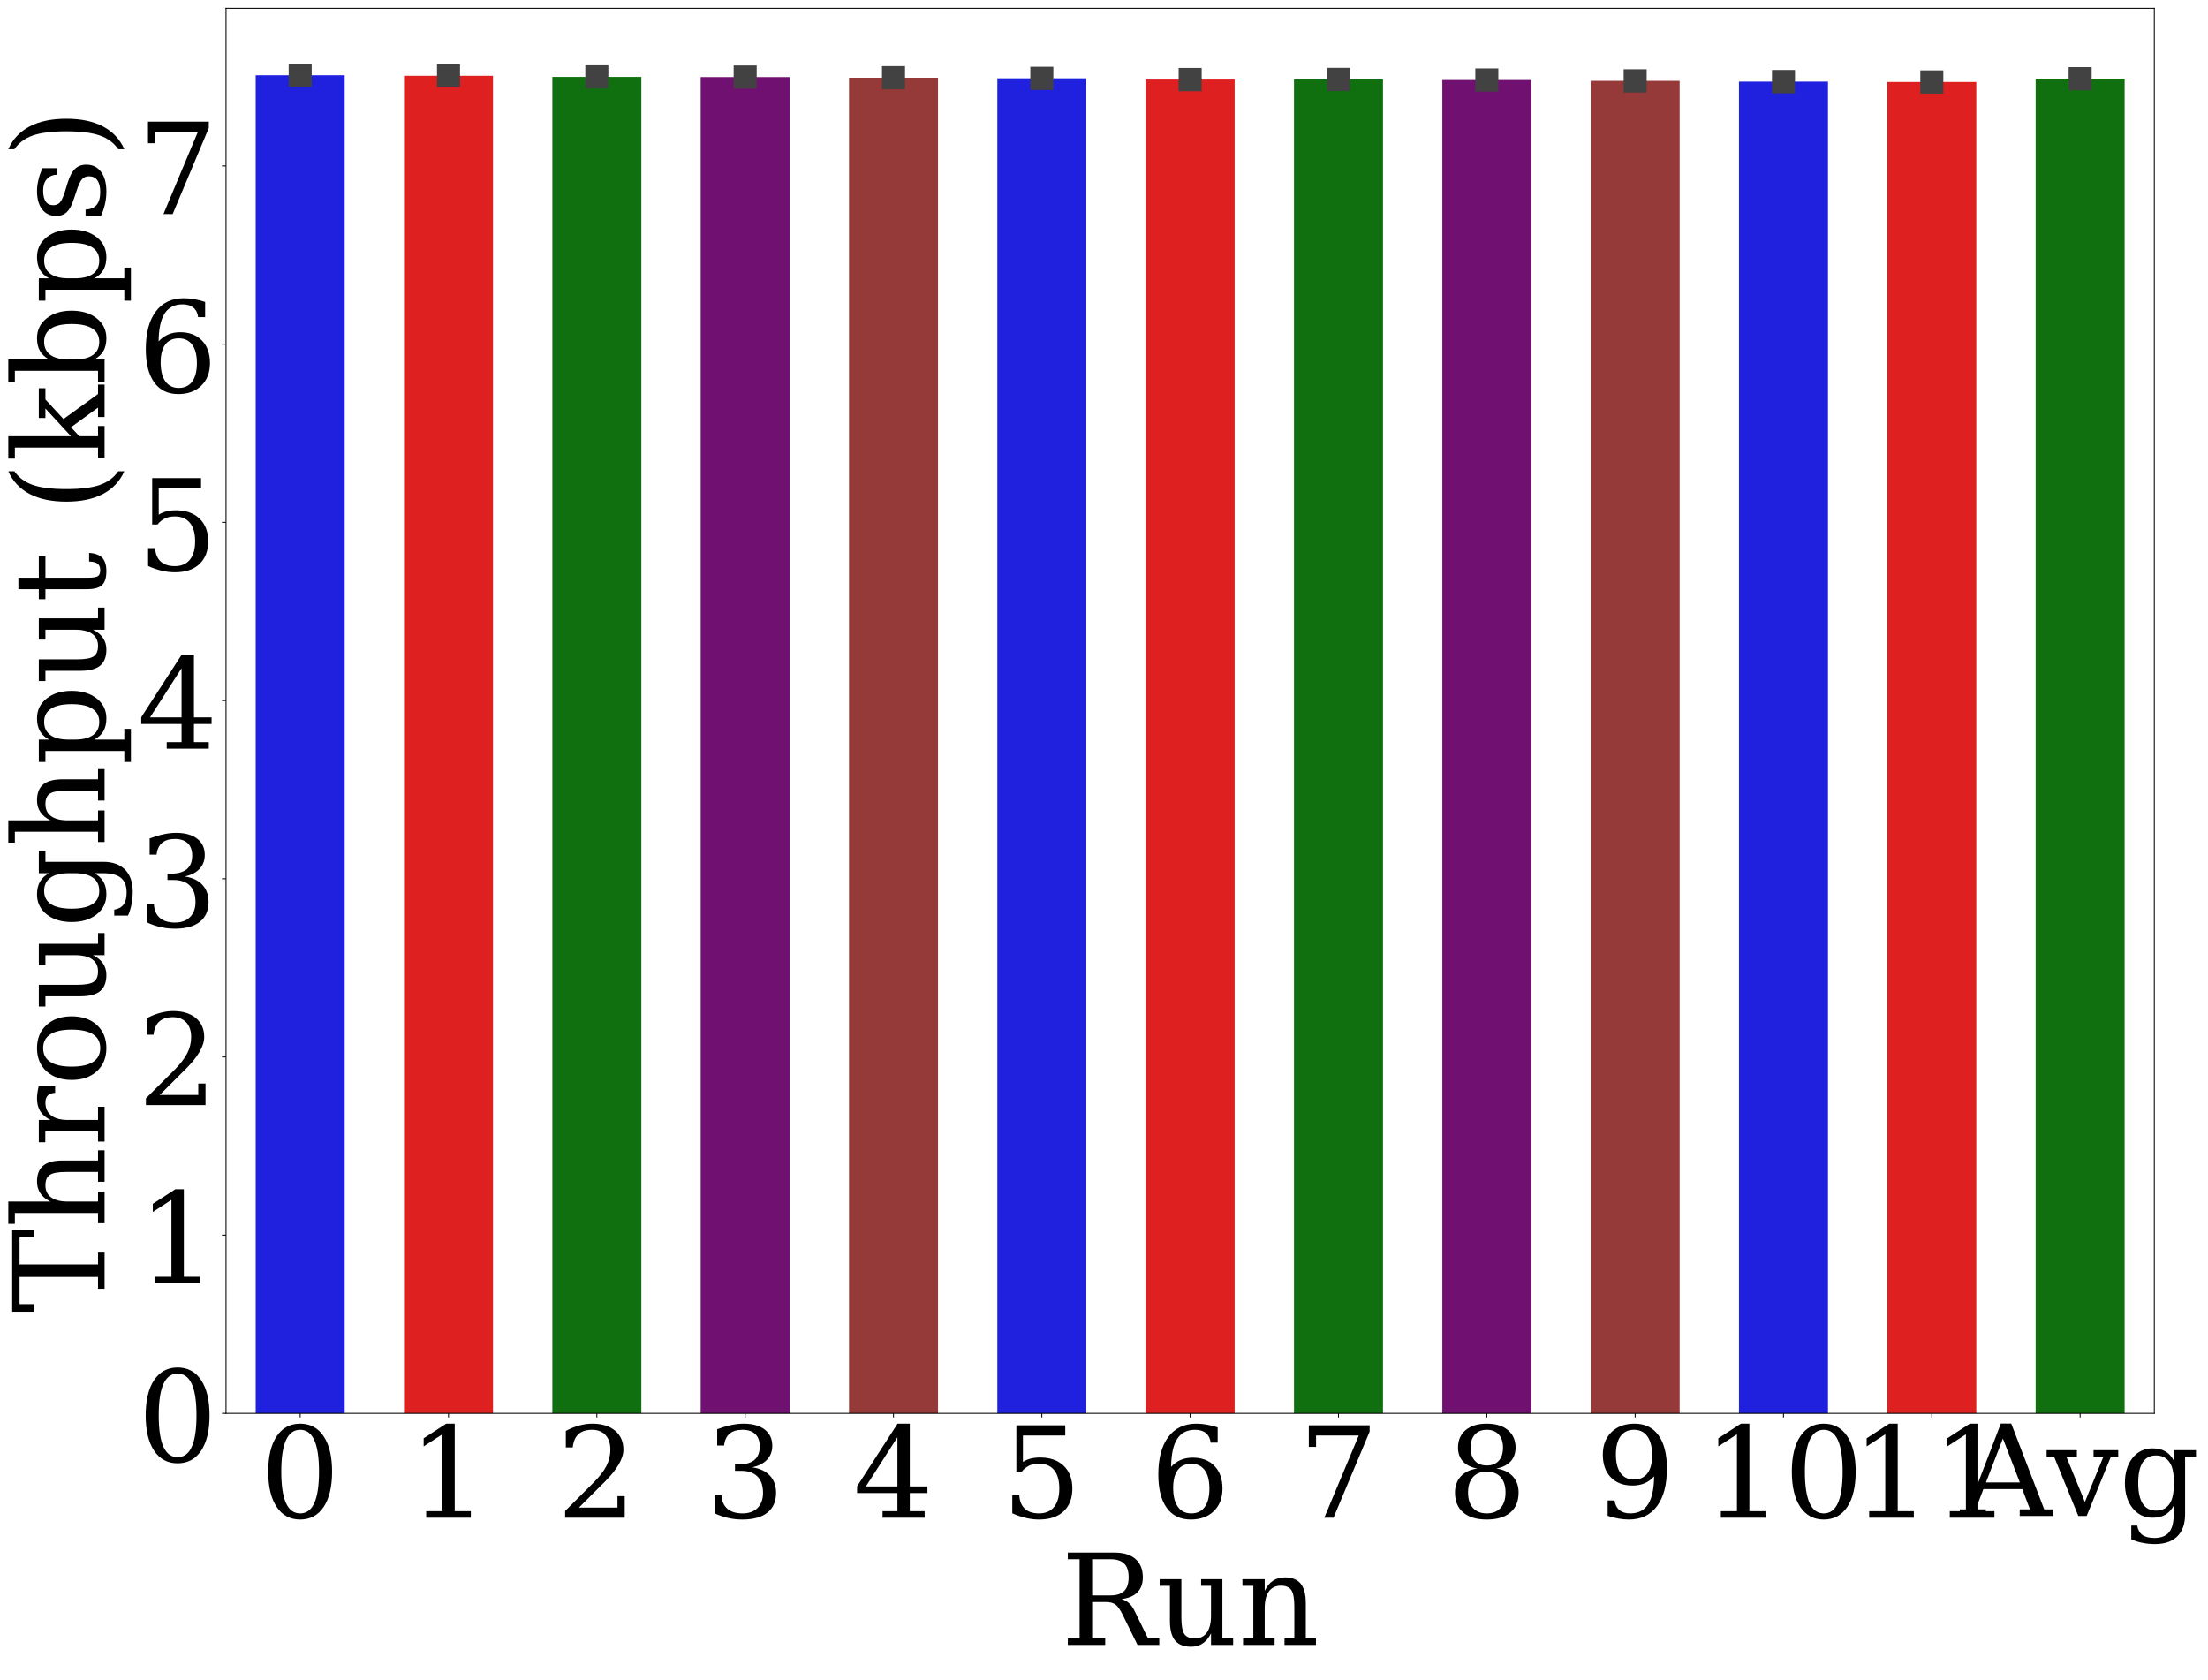
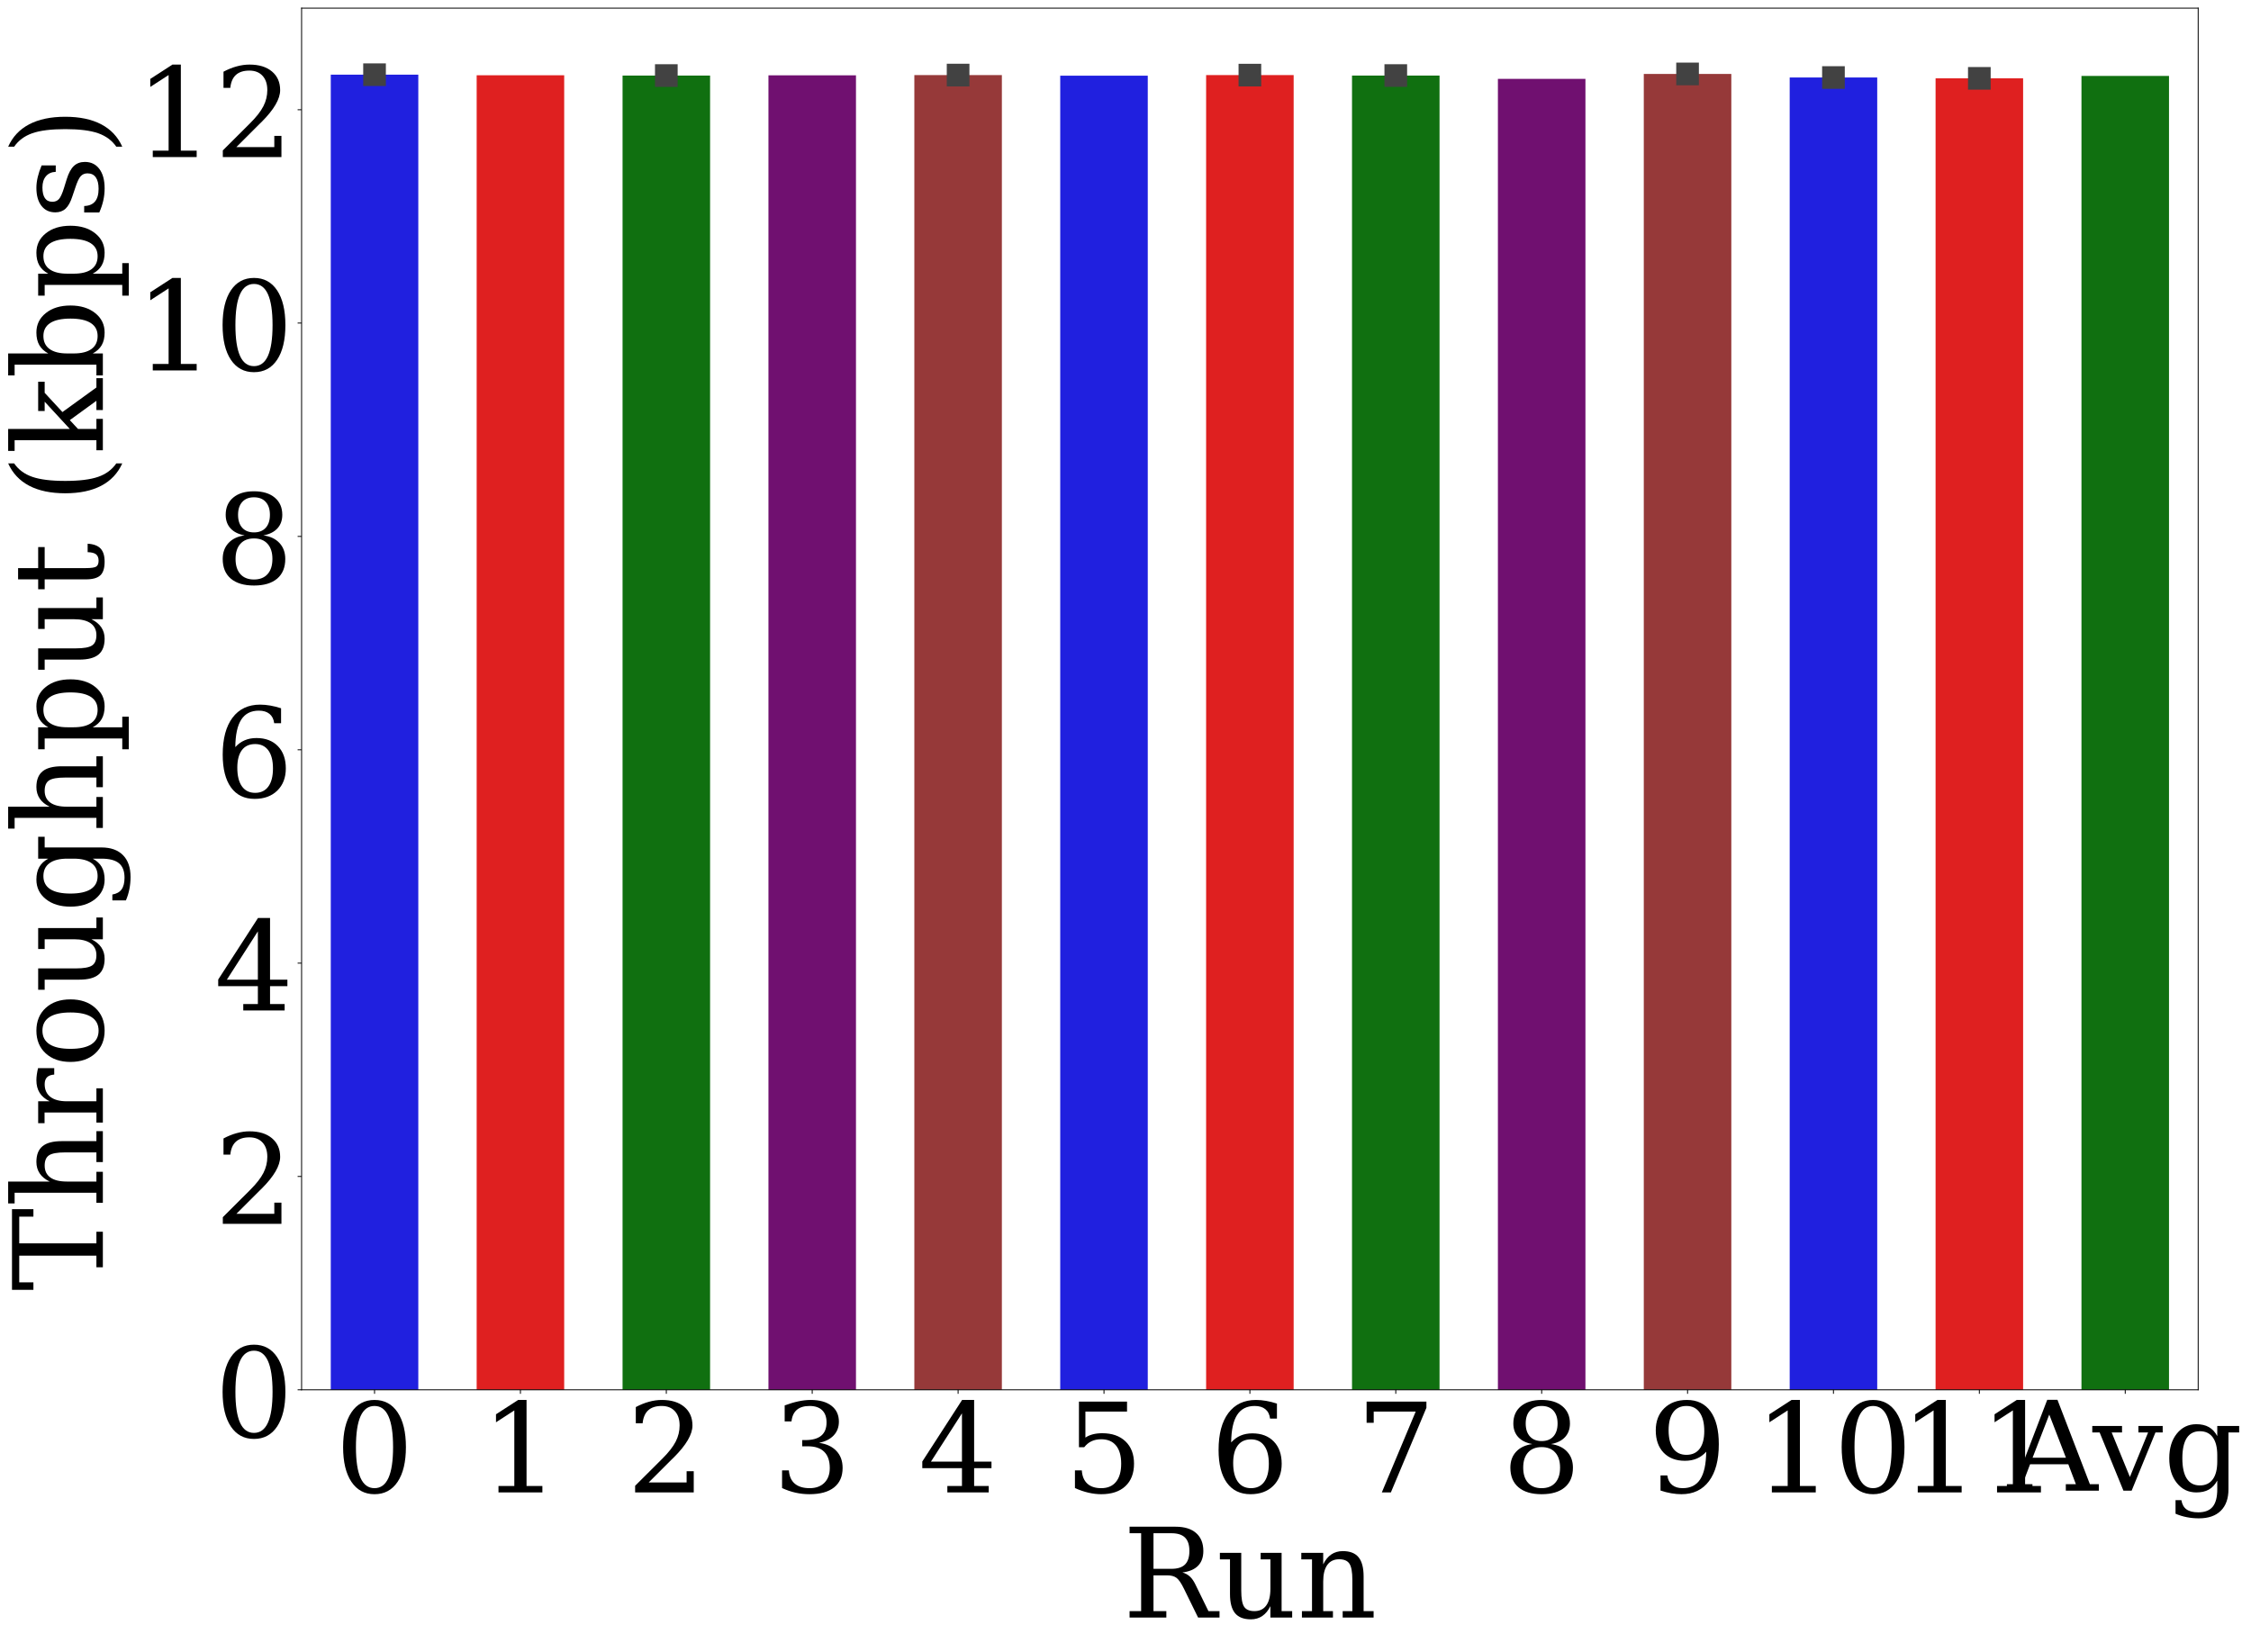
- <svg xmlns="http://www.w3.org/2000/svg" xmlns:xlink="http://www.w3.org/1999/xlink" width="1916.83pt" height="1457.999pt" viewBox="0 0 1916.83 1457.999" version="1.1">
+ <svg xmlns="http://www.w3.org/2000/svg" xmlns:xlink="http://www.w3.org/1999/xlink" width="1986.818pt" height="1457.999pt" viewBox="0 0 1986.818 1457.999" version="1.1">
  <defs>
    <style type="text/css">*{stroke-linejoin: round; stroke-linecap: butt}</style>
  </defs>
  <g id="figure_1">
    <g id="patch_1">
-       <path d="M 0 1457.999  L 1916.83 1457.999  L 1916.83 0  L 0 0  z " style="fill: #ffffff; stroke: #ffffff; stroke-linejoin: miter" />
+       <path d="M 0 1457.999  L 1986.818 1457.999  L 1986.818 0  L 0 0  z " style="fill: #ffffff; stroke: #ffffff; stroke-linejoin: miter" />
    </g>
    <g id="axes_1">
      <g id="patch_2">
-         <path d="M 196.211 1226.88  L 1870.211 1226.88  L 1870.211 7.2  L 196.211 7.2  z " style="fill: #ffffff" />
+         <path d="M 266.198 1226.88  L 1940.198 1226.88  L 1940.198 7.2  L 266.198 7.2  z " style="fill: #ffffff" />
      </g>
      <g id="patch_3">
-         <path d="M 221.965 1226.88  L 299.226 1226.88  L 299.226 65.343  L 221.965 65.343  z " clip-path="url(#pec16754d59)" style="fill: #2020df" />
+         <path d="M 291.952 1226.88  L 369.214 1226.88  L 369.214 65.93  L 291.952 65.93  z " clip-path="url(#pf3585aefef)" style="fill: #2020df" />
      </g>
      <g id="patch_4">
-         <path d="M 350.734 1226.88  L 427.996 1226.88  L 427.996 65.771  L 350.734 65.771  z " clip-path="url(#pec16754d59)" style="fill: #df2020" />
+         <path d="M 420.722 1226.88  L 497.983 1226.88  L 497.983 66.436  L 420.722 66.436  z " clip-path="url(#pf3585aefef)" style="fill: #df2020" />
      </g>
      <g id="patch_5">
-         <path d="M 479.503 1226.88  L 556.765 1226.88  L 556.765 66.749  L 479.503 66.749  z " clip-path="url(#pec16754d59)" style="fill: #107010" />
+         <path d="M 549.491 1226.88  L 626.752 1226.88  L 626.752 66.706  L 549.491 66.706  z " clip-path="url(#pf3585aefef)" style="fill: #107010" />
      </g>
      <g id="patch_6">
-         <path d="M 608.272 1226.88  L 685.534 1226.88  L 685.534 66.9  L 608.272 66.9  z " clip-path="url(#pec16754d59)" style="fill: #701070" />
+         <path d="M 678.26 1226.88  L 755.522 1226.88  L 755.522 66.486  L 678.26 66.486  z " clip-path="url(#pf3585aefef)" style="fill: #701070" />
      </g>
      <g id="patch_7">
-         <path d="M 737.042 1226.88  L 814.303 1226.88  L 814.303 67.456  L 737.042 67.456  z " clip-path="url(#pec16754d59)" style="fill: #963939" />
+         <path d="M 807.029 1226.88  L 884.291 1226.88  L 884.291 66.276  L 807.029 66.276  z " clip-path="url(#pf3585aefef)" style="fill: #963939" />
      </g>
      <g id="patch_8">
-         <path d="M 865.811 1226.88  L 943.072 1226.88  L 943.072 68.002  L 865.811 68.002  z " clip-path="url(#pec16754d59)" style="fill: #2020df" />
+         <path d="M 935.798 1226.88  L 1013.06 1226.88  L 1013.06 66.832  L 935.798 66.832  z " clip-path="url(#pf3585aefef)" style="fill: #2020df" />
      </g>
      <g id="patch_9">
-         <path d="M 994.58 1226.88  L 1071.842 1226.88  L 1071.842 69.067  L 994.58 69.067  z " clip-path="url(#pec16754d59)" style="fill: #df2020" />
+         <path d="M 1064.568 1226.88  L 1141.829 1226.88  L 1141.829 66.305  L 1064.568 66.305  z " clip-path="url(#pf3585aefef)" style="fill: #df2020" />
      </g>
      <g id="patch_10">
-         <path d="M 1123.349 1226.88  L 1200.611 1226.88  L 1200.611 68.94  L 1123.349 68.94  z " clip-path="url(#pec16754d59)" style="fill: #107010" />
+         <path d="M 1193.337 1226.88  L 1270.598 1226.88  L 1270.598 66.681  L 1193.337 66.681  z " clip-path="url(#pf3585aefef)" style="fill: #107010" />
      </g>
      <g id="patch_11">
-         <path d="M 1252.119 1226.88  L 1329.38 1226.88  L 1329.38 69.442  L 1252.119 69.442  z " clip-path="url(#pec16754d59)" style="fill: #701070" />
+         <path d="M 1322.106 1226.88  L 1399.368 1226.88  L 1399.368 69.623  L 1322.106 69.623  z " clip-path="url(#pf3585aefef)" style="fill: #701070" />
      </g>
      <g id="patch_12">
-         <path d="M 1380.888 1226.88  L 1458.149 1226.88  L 1458.149 70.175  L 1380.888 70.175  z " clip-path="url(#pec16754d59)" style="fill: #963939" />
+         <path d="M 1450.875 1226.88  L 1528.137 1226.88  L 1528.137 65.28  L 1450.875 65.28  z " clip-path="url(#pf3585aefef)" style="fill: #963939" />
      </g>
      <g id="patch_13">
-         <path d="M 1509.657 1226.88  L 1586.919 1226.88  L 1586.919 70.866  L 1509.657 70.866  z " clip-path="url(#pec16754d59)" style="fill: #2020df" />
+         <path d="M 1579.645 1226.88  L 1656.906 1226.88  L 1656.906 68.423  L 1579.645 68.423  z " clip-path="url(#pf3585aefef)" style="fill: #2020df" />
      </g>
      <g id="patch_14">
-         <path d="M 1638.426 1226.88  L 1715.688 1226.88  L 1715.688 71.146  L 1638.426 71.146  z " clip-path="url(#pec16754d59)" style="fill: #df2020" />
+         <path d="M 1708.414 1226.88  L 1785.675 1226.88  L 1785.675 69.159  L 1708.414 69.159  z " clip-path="url(#pf3585aefef)" style="fill: #df2020" />
      </g>
      <g id="patch_15">
-         <path d="M 1767.196 1226.88  L 1844.457 1226.88  L 1844.457 68.321  L 1767.196 68.321  z " clip-path="url(#pec16754d59)" style="fill: #107010" />
+         <path d="M 1837.183 1226.88  L 1914.445 1226.88  L 1914.445 67.011  L 1837.183 67.011  z " clip-path="url(#pf3585aefef)" style="fill: #107010" />
      </g>
      <g id="matplotlib.axis_1">
        <g id="xtick_1">
          <g id="line2d_1">
            <defs>
-               <path id="m65ffb933cc" d="M 0 0  L 0 3.5  " style="stroke: #000000; stroke-width: 0.8" />
+               <path id="m44f8e13de8" d="M 0 0  L 0 3.5  " style="stroke: #000000; stroke-width: 0.8" />
            </defs>
            <g>
-               <use xlink:href="#m65ffb933cc" x="260.596" y="1226.88" style="stroke: #000000; stroke-width: 0.8" />
+               <use xlink:href="#m44f8e13de8" x="330.583" y="1226.88" style="stroke: #000000; stroke-width: 0.8" />
            </g>
          </g>
          <g id="text_1">
-             <g transform="translate(225.6018 1317.463) scale(1.1 -1.1)">
+             <g transform="translate(295.5893 1317.463) scale(1.1 -1.1)">
              <defs>
                <path id="DejaVuSerif-30" d="M 2034 219  Q 2513 219 2750 744  Q 2988 1269 2988 2328  Q 2988 3391 2750 3916  Q 2513 4441 2034 4441  Q 1556 4441 1318 3916  Q 1081 3391 1081 2328  Q 1081 1269 1318 744  Q 1556 219 2034 219  z M 2034 -91  Q 1275 -91 848 546  Q 422 1184 422 2328  Q 422 3475 848 4112  Q 1275 4750 2034 4750  Q 2797 4750 3222 4112  Q 3647 3475 3647 2328  Q 3647 1184 3222 546  Q 2797 -91 2034 -91  z " transform="scale(0.015625)" />
              </defs>
              <use xlink:href="#DejaVuSerif-30" />
            </g>
          </g>
        </g>
        <g id="xtick_2">
          <g id="line2d_2">
            <g>
-               <use xlink:href="#m65ffb933cc" x="389.365" y="1226.88" style="stroke: #000000; stroke-width: 0.8" />
+               <use xlink:href="#m44f8e13de8" x="459.352" y="1226.88" style="stroke: #000000; stroke-width: 0.8" />
            </g>
          </g>
          <g id="text_2">
-             <g transform="translate(354.371 1317.463) scale(1.1 -1.1)">
+             <g transform="translate(424.3585 1317.463) scale(1.1 -1.1)">
              <defs>
                <path id="DejaVuSerif-31" d="M 909 0  L 909 331  L 1722 331  L 1722 4213  L 781 3603  L 781 4013  L 1919 4750  L 2350 4750  L 2350 331  L 3163 331  L 3163 0  L 909 0  z " transform="scale(0.015625)" />
              </defs>
              <use xlink:href="#DejaVuSerif-31" />
            </g>
          </g>
        </g>
        <g id="xtick_3">
          <g id="line2d_3">
            <g>
-               <use xlink:href="#m65ffb933cc" x="518.134" y="1226.88" style="stroke: #000000; stroke-width: 0.8" />
+               <use xlink:href="#m44f8e13de8" x="588.122" y="1226.88" style="stroke: #000000; stroke-width: 0.8" />
            </g>
          </g>
          <g id="text_3">
-             <g transform="translate(483.1403 1317.463) scale(1.1 -1.1)">
+             <g transform="translate(553.1278 1317.463) scale(1.1 -1.1)">
              <defs>
                <path id="DejaVuSerif-32" d="M 819 3553  L 469 3553  L 469 4384  Q 803 4563 1142 4656  Q 1481 4750 1806 4750  Q 2534 4750 2956 4397  Q 3378 4044 3378 3438  Q 3378 2753 2422 1800  Q 2347 1728 2309 1691  L 1131 513  L 3078 513  L 3078 1088  L 3444 1088  L 3444 0  L 434 0  L 434 341  L 1850 1753  Q 2319 2222 2519 2614  Q 2719 3006 2719 3438  Q 2719 3909 2473 4175  Q 2228 4441 1797 4441  Q 1350 4441 1106 4219  Q 863 3997 819 3553  z " transform="scale(0.015625)" />
              </defs>
              <use xlink:href="#DejaVuSerif-32" />
            </g>
          </g>
        </g>
        <g id="xtick_4">
          <g id="line2d_4">
            <g>
-               <use xlink:href="#m65ffb933cc" x="646.903" y="1226.88" style="stroke: #000000; stroke-width: 0.8" />
+               <use xlink:href="#m44f8e13de8" x="716.891" y="1226.88" style="stroke: #000000; stroke-width: 0.8" />
            </g>
          </g>
          <g id="text_4">
-             <g transform="translate(611.9095 1317.463) scale(1.1 -1.1)">
+             <g transform="translate(681.897 1317.463) scale(1.1 -1.1)">
              <defs>
                <path id="DejaVuSerif-33" d="M 622 4469  Q 988 4606 1323 4678  Q 1659 4750 1953 4750  Q 2638 4750 3022 4454  Q 3406 4159 3406 3634  Q 3406 3213 3140 2930  Q 2875 2647 2388 2547  Q 2963 2466 3280 2130  Q 3597 1794 3597 1259  Q 3597 606 3158 257  Q 2719 -91 1894 -91  Q 1528 -91 1179 -12  Q 831 66 488 225  L 488 1131  L 838 1131  Q 869 681 1141 450  Q 1413 219 1906 219  Q 2384 219 2661 495  Q 2938 772 2938 1253  Q 2938 1803 2653 2086  Q 2369 2369 1819 2369  L 1522 2369  L 1522 2688  L 1678 2688  Q 2225 2688 2498 2914  Q 2772 3141 2772 3597  Q 2772 4006 2547 4223  Q 2322 4441 1900 4441  Q 1478 4441 1245 4241  Q 1013 4041 972 3647  L 622 3647  L 622 4469  z " transform="scale(0.015625)" />
              </defs>
              <use xlink:href="#DejaVuSerif-33" />
            </g>
          </g>
        </g>
        <g id="xtick_5">
          <g id="line2d_5">
            <g>
-               <use xlink:href="#m65ffb933cc" x="775.672" y="1226.88" style="stroke: #000000; stroke-width: 0.8" />
+               <use xlink:href="#m44f8e13de8" x="845.66" y="1226.88" style="stroke: #000000; stroke-width: 0.8" />
            </g>
          </g>
          <g id="text_5">
-             <g transform="translate(740.6787 1317.463) scale(1.1 -1.1)">
+             <g transform="translate(810.6662 1317.463) scale(1.1 -1.1)">
              <defs>
                <path id="DejaVuSerif-34" d="M 2234 1581  L 2234 4063  L 641 1581  L 2234 1581  z M 3609 0  L 1484 0  L 1484 331  L 2234 331  L 2234 1247  L 197 1247  L 197 1588  L 2241 4750  L 2859 4750  L 2859 1581  L 3750 1581  L 3750 1247  L 2859 1247  L 2859 331  L 3609 331  L 3609 0  z " transform="scale(0.015625)" />
              </defs>
              <use xlink:href="#DejaVuSerif-34" />
            </g>
          </g>
        </g>
        <g id="xtick_6">
          <g id="line2d_6">
            <g>
-               <use xlink:href="#m65ffb933cc" x="904.442" y="1226.88" style="stroke: #000000; stroke-width: 0.8" />
+               <use xlink:href="#m44f8e13de8" x="974.429" y="1226.88" style="stroke: #000000; stroke-width: 0.8" />
            </g>
          </g>
          <g id="text_6">
-             <g transform="translate(869.448 1317.463) scale(1.1 -1.1)">
+             <g transform="translate(939.4355 1317.463) scale(1.1 -1.1)">
              <defs>
                <path id="DejaVuSerif-35" d="M 3219 4666  L 3219 4153  L 1081 4153  L 1081 2816  Q 1244 2928 1461 2984  Q 1678 3041 1947 3041  Q 2703 3041 3140 2622  Q 3578 2203 3578 1478  Q 3578 738 3136 323  Q 2694 -91 1894 -91  Q 1572 -91 1234 -12  Q 897 66 544 225  L 544 1131  L 897 1131  Q 925 688 1179 453  Q 1434 219 1894 219  Q 2388 219 2653 544  Q 2919 869 2919 1478  Q 2919 2084 2655 2407  Q 2391 2731 1894 2731  Q 1613 2731 1398 2631  Q 1184 2531 1019 2322  L 750 2322  L 750 4666  L 3219 4666  z " transform="scale(0.015625)" />
              </defs>
              <use xlink:href="#DejaVuSerif-35" />
            </g>
          </g>
        </g>
        <g id="xtick_7">
          <g id="line2d_7">
            <g>
-               <use xlink:href="#m65ffb933cc" x="1033.211" y="1226.88" style="stroke: #000000; stroke-width: 0.8" />
+               <use xlink:href="#m44f8e13de8" x="1103.198" y="1226.88" style="stroke: #000000; stroke-width: 0.8" />
            </g>
          </g>
          <g id="text_7">
-             <g transform="translate(998.2172 1317.463) scale(1.1 -1.1)">
+             <g transform="translate(1068.205 1317.463) scale(1.1 -1.1)">
              <defs>
                <path id="DejaVuSerif-36" d="M 2094 219  Q 2534 219 2771 542  Q 3009 866 3009 1472  Q 3009 2078 2771 2401  Q 2534 2725 2094 2725  Q 1647 2725 1412 2412  Q 1178 2100 1178 1509  Q 1178 888 1415 553  Q 1653 219 2094 219  z M 1075 2569  Q 1288 2803 1556 2918  Q 1825 3034 2163 3034  Q 2859 3034 3264 2615  Q 3669 2197 3669 1472  Q 3669 763 3233 336  Q 2797 -91 2069 -91  Q 1278 -91 853 498  Q 428 1088 428 2181  Q 428 3406 931 4078  Q 1434 4750 2350 4750  Q 2597 4750 2869 4703  Q 3141 4656 3425 4563  L 3425 3794  L 3072 3794  Q 3034 4109 2831 4275  Q 2628 4441 2284 4441  Q 1678 4441 1381 3981  Q 1084 3522 1075 2569  z " transform="scale(0.015625)" />
              </defs>
              <use xlink:href="#DejaVuSerif-36" />
            </g>
          </g>
        </g>
        <g id="xtick_8">
          <g id="line2d_8">
            <g>
-               <use xlink:href="#m65ffb933cc" x="1161.98" y="1226.88" style="stroke: #000000; stroke-width: 0.8" />
+               <use xlink:href="#m44f8e13de8" x="1231.968" y="1226.88" style="stroke: #000000; stroke-width: 0.8" />
            </g>
          </g>
          <g id="text_8">
-             <g transform="translate(1126.986 1317.463) scale(1.1 -1.1)">
+             <g transform="translate(1196.974 1317.463) scale(1.1 -1.1)">
              <defs>
                <path id="DejaVuSerif-37" d="M 3609 4347  L 1784 0  L 1319 0  L 3059 4153  L 903 4153  L 903 3578  L 538 3578  L 538 4666  L 3609 4666  L 3609 4347  z " transform="scale(0.015625)" />
              </defs>
              <use xlink:href="#DejaVuSerif-37" />
            </g>
          </g>
        </g>
        <g id="xtick_9">
          <g id="line2d_9">
            <g>
-               <use xlink:href="#m65ffb933cc" x="1290.749" y="1226.88" style="stroke: #000000; stroke-width: 0.8" />
+               <use xlink:href="#m44f8e13de8" x="1360.737" y="1226.88" style="stroke: #000000; stroke-width: 0.8" />
            </g>
          </g>
          <g id="text_9">
-             <g transform="translate(1255.756 1317.463) scale(1.1 -1.1)">
+             <g transform="translate(1325.743 1317.463) scale(1.1 -1.1)">
              <defs>
                <path id="DejaVuSerif-38" d="M 2981 1275  Q 2981 1775 2732 2051  Q 2484 2328 2034 2328  Q 1584 2328 1336 2051  Q 1088 1775 1088 1275  Q 1088 772 1336 495  Q 1584 219 2034 219  Q 2484 219 2732 495  Q 2981 772 2981 1275  z M 2853 3541  Q 2853 3966 2637 4203  Q 2422 4441 2034 4441  Q 1650 4441 1433 4203  Q 1216 3966 1216 3541  Q 1216 3113 1433 2875  Q 1650 2638 2034 2638  Q 2422 2638 2637 2875  Q 2853 3113 2853 3541  z M 2516 2484  Q 3047 2413 3344 2092  Q 3641 1772 3641 1275  Q 3641 619 3225 264  Q 2809 -91 2034 -91  Q 1263 -91 845 264  Q 428 619 428 1275  Q 428 1772 725 2092  Q 1022 2413 1556 2484  Q 1084 2569 832 2842  Q 581 3116 581 3541  Q 581 4103 968 4426  Q 1356 4750 2034 4750  Q 2713 4750 3100 4426  Q 3488 4103 3488 3541  Q 3488 3116 3236 2842  Q 2984 2569 2516 2484  z " transform="scale(0.015625)" />
              </defs>
              <use xlink:href="#DejaVuSerif-38" />
            </g>
          </g>
        </g>
        <g id="xtick_10">
          <g id="line2d_10">
            <g>
-               <use xlink:href="#m65ffb933cc" x="1419.519" y="1226.88" style="stroke: #000000; stroke-width: 0.8" />
+               <use xlink:href="#m44f8e13de8" x="1489.506" y="1226.88" style="stroke: #000000; stroke-width: 0.8" />
            </g>
          </g>
          <g id="text_10">
-             <g transform="translate(1384.525 1317.463) scale(1.1 -1.1)">
+             <g transform="translate(1454.512 1317.463) scale(1.1 -1.1)">
              <defs>
                <path id="DejaVuSerif-39" d="M 2994 2091  Q 2784 1856 2512 1740  Q 2241 1625 1900 1625  Q 1206 1625 804 2044  Q 403 2463 403 3188  Q 403 3897 839 4323  Q 1275 4750 2003 4750  Q 2794 4750 3217 4161  Q 3641 3572 3641 2478  Q 3641 1253 3137 581  Q 2634 -91 1722 -91  Q 1475 -91 1203 -44  Q 931 3 647 97  L 647 872  L 997 872  Q 1038 556 1241 387  Q 1444 219 1784 219  Q 2391 219 2687 676  Q 2984 1134 2994 2091  z M 1978 4441  Q 1534 4441 1298 4117  Q 1063 3794 1063 3188  Q 1063 2581 1298 2256  Q 1534 1931 1978 1931  Q 2422 1931 2658 2245  Q 2894 2559 2894 3150  Q 2894 3772 2656 4106  Q 2419 4441 1978 4441  z " transform="scale(0.015625)" />
              </defs>
              <use xlink:href="#DejaVuSerif-39" />
            </g>
          </g>
        </g>
        <g id="xtick_11">
          <g id="line2d_11">
            <g>
-               <use xlink:href="#m65ffb933cc" x="1548.288" y="1226.88" style="stroke: #000000; stroke-width: 0.8" />
+               <use xlink:href="#m44f8e13de8" x="1618.275" y="1226.88" style="stroke: #000000; stroke-width: 0.8" />
            </g>
          </g>
          <g id="text_11">
-             <g transform="translate(1478.3 1317.463) scale(1.1 -1.1)">
+             <g transform="translate(1548.288 1317.463) scale(1.1 -1.1)">
              <use xlink:href="#DejaVuSerif-31" />
              <use xlink:href="#DejaVuSerif-30" x="63.623" />
            </g>
          </g>
        </g>
        <g id="xtick_12">
          <g id="line2d_12">
            <g>
-               <use xlink:href="#m65ffb933cc" x="1677.057" y="1226.88" style="stroke: #000000; stroke-width: 0.8" />
+               <use xlink:href="#m44f8e13de8" x="1747.045" y="1226.88" style="stroke: #000000; stroke-width: 0.8" />
            </g>
          </g>
          <g id="text_12">
-             <g transform="translate(1607.07 1317.463) scale(1.1 -1.1)">
+             <g transform="translate(1677.057 1317.463) scale(1.1 -1.1)">
              <use xlink:href="#DejaVuSerif-31" />
              <use xlink:href="#DejaVuSerif-31" x="63.623" />
            </g>
          </g>
        </g>
        <g id="xtick_13">
          <g id="line2d_13">
            <g>
-               <use xlink:href="#m65ffb933cc" x="1805.826" y="1226.88" style="stroke: #000000; stroke-width: 0.8" />
+               <use xlink:href="#m44f8e13de8" x="1875.814" y="1226.88" style="stroke: #000000; stroke-width: 0.8" />
            </g>
          </g>
          <g id="text_13">
-             <g transform="translate(1702.022 1315.899) scale(1.1 -1.1)">
+             <g transform="translate(1772.01 1315.899) scale(1.1 -1.1)">
              <defs>
                <path id="DejaVuSerif-41" d="M 1281 1691  L 2994 1691  L 2138 3909  L 1281 1691  z M -38 0  L -38 331  L 372 331  L 2034 4666  L 2559 4666  L 4225 331  L 4684 331  L 4684 0  L 2988 0  L 2988 331  L 3506 331  L 3116 1356  L 1153 1356  L 763 331  L 1275 331  L 1275 0  L -38 0  z " transform="scale(0.015625)" />
                <path id="DejaVuSerif-76" d="M 1581 0  L 359 2988  L -19 2988  L -19 3322  L 1509 3322  L 1509 2988  L 978 2988  L 1913 703  L 2847 2988  L 2350 2988  L 2350 3322  L 3597 3322  L 3597 2988  L 3225 2988  L 2003 0  L 1581 0  z " transform="scale(0.015625)" />
                <path id="DejaVuSerif-67" d="M 3359 2988  L 3359 72  Q 3359 -644 2965 -1033  Q 2572 -1422 1844 -1422  Q 1516 -1422 1216 -1362  Q 916 -1303 641 -1184  L 641 -488  L 941 -488  Q 997 -813 1206 -963  Q 1416 -1113 1806 -1113  Q 2313 -1113 2548 -827  Q 2784 -541 2784 72  L 2784 519  Q 2616 206 2355 57  Q 2094 -91 1709 -91  Q 1097 -91 708 395  Q 319 881 319 1663  Q 319 2444 706 2928  Q 1094 3413 1709 3413  Q 2094 3413 2355 3264  Q 2616 3116 2784 2803  L 2784 3322  L 3909 3322  L 3909 2988  L 3359 2988  z M 2784 1825  Q 2784 2422 2554 2737  Q 2325 3053 1888 3053  Q 1444 3053 1217 2703  Q 991 2353 991 1663  Q 991 975 1217 622  Q 1444 269 1888 269  Q 2325 269 2554 583  Q 2784 897 2784 1497  L 2784 1825  z " transform="scale(0.015625)" />
              </defs>
              <use xlink:href="#DejaVuSerif-41" />
              <use xlink:href="#DejaVuSerif-76" x="68.217" />
              <use xlink:href="#DejaVuSerif-67" x="124.711" />
            </g>
          </g>
        </g>
        <g id="text_14">
-           <g transform="translate(920.9508 1427.922) scale(1.1 -1.1)">
+           <g transform="translate(990.9383 1427.922) scale(1.1 -1.1)">
            <defs>
              <path id="DejaVuSerif-52" d="M 3066 2316  Q 3284 2256 3442 2114  Q 3600 1972 3725 1716  L 4403 331  L 4972 331  L 4972 0  L 3872 0  L 3144 1484  Q 2934 1916 2759 2042  Q 2584 2169 2278 2169  L 1581 2169  L 1581 331  L 2241 331  L 2241 0  L 353 0  L 353 331  L 947 331  L 947 4331  L 353 4331  L 353 4666  L 2719 4666  Q 3400 4666 3770 4341  Q 4141 4016 4141 3419  Q 4141 2938 3870 2661  Q 3600 2384 3066 2316  z M 1581 2503  L 2503 2503  Q 2975 2503 3200 2726  Q 3425 2950 3425 3419  Q 3425 3888 3200 4109  Q 2975 4331 2503 4331  L 1581 4331  L 1581 2503  z " transform="scale(0.015625)" />
              <path id="DejaVuSerif-75" d="M 2266 3322  L 3341 3322  L 3341 331  L 3884 331  L 3884 0  L 2766 0  L 2766 588  Q 2606 256 2353 82  Q 2100 -91 1766 -91  Q 1213 -91 952 223  Q 691 538 691 1209  L 691 2988  L 172 2988  L 172 3322  L 1269 3322  L 1269 1388  Q 1269 781 1417 556  Q 1566 331 1947 331  Q 2347 331 2556 625  Q 2766 919 2766 1478  L 2766 2988  L 2266 2988  L 2266 3322  z " transform="scale(0.015625)" />
              <path id="DejaVuSerif-6e" d="M 263 0  L 263 331  L 781 331  L 781 2988  L 231 2988  L 231 3322  L 1356 3322  L 1356 2731  Q 1516 3069 1770 3241  Q 2025 3413 2363 3413  Q 2913 3413 3172 3097  Q 3431 2781 3431 2113  L 3431 331  L 3944 331  L 3944 0  L 2356 0  L 2356 331  L 2853 331  L 2853 1931  Q 2853 2541 2703 2767  Q 2553 2994 2175 2994  Q 1775 2994 1565 2701  Q 1356 2409 1356 1850  L 1356 331  L 1856 331  L 1856 0  L 263 0  z " transform="scale(0.015625)" />
            </defs>
            <use xlink:href="#DejaVuSerif-52" />
            <use xlink:href="#DejaVuSerif-75" x="75.293" />
            <use xlink:href="#DejaVuSerif-6e" x="139.697" />
          </g>
        </g>
      </g>
      <g id="matplotlib.axis_2">
        <g id="ytick_1">
          <g id="line2d_14">
            <defs>
-               <path id="md7058cf6fc" d="M 0 0  L -3.5 0  " style="stroke: #000000; stroke-width: 0.8" />
+               <path id="mac02e05c1c" d="M 0 0  L -3.5 0  " style="stroke: #000000; stroke-width: 0.8" />
            </defs>
            <g>
-               <use xlink:href="#md7058cf6fc" x="196.211" y="1226.88" style="stroke: #000000; stroke-width: 0.8" />
+               <use xlink:href="#mac02e05c1c" x="266.198" y="1226.88" style="stroke: #000000; stroke-width: 0.8" />
            </g>
          </g>
          <g id="text_15">
-             <g transform="translate(119.2234 1268.671) scale(1.1 -1.1)">
+             <g transform="translate(189.2109 1268.671) scale(1.1 -1.1)">
              <use xlink:href="#DejaVuSerif-30" />
            </g>
          </g>
        </g>
        <g id="ytick_2">
          <g id="line2d_15">
            <g>
-               <use xlink:href="#md7058cf6fc" x="196.211" y="1072.188" style="stroke: #000000; stroke-width: 0.8" />
+               <use xlink:href="#mac02e05c1c" x="266.198" y="1038.543" style="stroke: #000000; stroke-width: 0.8" />
            </g>
          </g>
          <g id="text_16">
-             <g transform="translate(119.2234 1113.979) scale(1.1 -1.1)">
-               <use xlink:href="#DejaVuSerif-31" />
+             <g transform="translate(189.2109 1080.334) scale(1.1 -1.1)">
+               <use xlink:href="#DejaVuSerif-32" />
            </g>
          </g>
        </g>
        <g id="ytick_3">
          <g id="line2d_16">
            <g>
-               <use xlink:href="#md7058cf6fc" x="196.211" y="917.495" style="stroke: #000000; stroke-width: 0.8" />
+               <use xlink:href="#mac02e05c1c" x="266.198" y="850.206" style="stroke: #000000; stroke-width: 0.8" />
            </g>
          </g>
          <g id="text_17">
-             <g transform="translate(119.2234 959.2866) scale(1.1 -1.1)">
-               <use xlink:href="#DejaVuSerif-32" />
+             <g transform="translate(189.2109 891.9972) scale(1.1 -1.1)">
+               <use xlink:href="#DejaVuSerif-34" />
            </g>
          </g>
        </g>
        <g id="ytick_4">
          <g id="line2d_17">
            <g>
-               <use xlink:href="#md7058cf6fc" x="196.211" y="762.803" style="stroke: #000000; stroke-width: 0.8" />
+               <use xlink:href="#mac02e05c1c" x="266.198" y="661.869" style="stroke: #000000; stroke-width: 0.8" />
            </g>
          </g>
          <g id="text_18">
-             <g transform="translate(119.2234 804.5942) scale(1.1 -1.1)">
-               <use xlink:href="#DejaVuSerif-33" />
+             <g transform="translate(189.2109 703.66) scale(1.1 -1.1)">
+               <use xlink:href="#DejaVuSerif-36" />
            </g>
          </g>
        </g>
        <g id="ytick_5">
          <g id="line2d_18">
            <g>
-               <use xlink:href="#md7058cf6fc" x="196.211" y="608.11" style="stroke: #000000; stroke-width: 0.8" />
+               <use xlink:href="#mac02e05c1c" x="266.198" y="473.532" style="stroke: #000000; stroke-width: 0.8" />
            </g>
          </g>
          <g id="text_19">
-             <g transform="translate(119.2234 649.9018) scale(1.1 -1.1)">
-               <use xlink:href="#DejaVuSerif-34" />
+             <g transform="translate(189.2109 515.3229) scale(1.1 -1.1)">
+               <use xlink:href="#DejaVuSerif-38" />
            </g>
          </g>
        </g>
        <g id="ytick_6">
          <g id="line2d_19">
            <g>
-               <use xlink:href="#md7058cf6fc" x="196.211" y="453.418" style="stroke: #000000; stroke-width: 0.8" />
+               <use xlink:href="#mac02e05c1c" x="266.198" y="285.194" style="stroke: #000000; stroke-width: 0.8" />
            </g>
          </g>
          <g id="text_20">
-             <g transform="translate(119.2234 495.2094) scale(1.1 -1.1)">
-               <use xlink:href="#DejaVuSerif-35" />
+             <g transform="translate(119.2234 326.9858) scale(1.1 -1.1)">
+               <use xlink:href="#DejaVuSerif-31" />
+               <use xlink:href="#DejaVuSerif-30" x="63.623" />
            </g>
          </g>
        </g>
        <g id="ytick_7">
          <g id="line2d_20">
            <g>
-               <use xlink:href="#md7058cf6fc" x="196.211" y="298.726" style="stroke: #000000; stroke-width: 0.8" />
+               <use xlink:href="#mac02e05c1c" x="266.198" y="96.857" style="stroke: #000000; stroke-width: 0.8" />
            </g>
          </g>
          <g id="text_21">
-             <g transform="translate(119.2234 340.517) scale(1.1 -1.1)">
-               <use xlink:href="#DejaVuSerif-36" />
-             </g>
-           </g>
-         </g>
-         <g id="ytick_8">
-           <g id="line2d_21">
-             <g>
-               <use xlink:href="#md7058cf6fc" x="196.211" y="144.033" style="stroke: #000000; stroke-width: 0.8" />
-             </g>
-           </g>
-           <g id="text_22">
-             <g transform="translate(119.2234 185.8246) scale(1.1 -1.1)">
-               <use xlink:href="#DejaVuSerif-37" />
-             </g>
-           </g>
-         </g>
-         <g id="text_23">
+             <g transform="translate(119.2234 138.6487) scale(1.1 -1.1)">
+               <use xlink:href="#DejaVuSerif-31" />
+               <use xlink:href="#DejaVuSerif-32" x="63.623" />
+             </g>
+           </g>
+         </g>
+         <g id="text_22">
          <g transform="translate(90.78281 1139.703) rotate(-90) scale(1.1 -1.1)">
            <defs>
              <path id="DejaVuSerif-54" d="M 1222 0  L 1222 331  L 1819 331  L 1819 4294  L 447 4294  L 447 3566  L 63 3566  L 63 4666  L 4206 4666  L 4206 3566  L 3822 3566  L 3822 4294  L 2450 4294  L 2450 331  L 3047 331  L 3047 0  L 1222 0  z " transform="scale(0.015625)" />
              <path id="DejaVuSerif-68" d="M 263 0  L 263 331  L 781 331  L 781 4531  L 231 4531  L 231 4863  L 1356 4863  L 1356 2731  Q 1516 3069 1770 3241  Q 2025 3413 2363 3413  Q 2913 3413 3172 3097  Q 3431 2781 3431 2113  L 3431 331  L 3944 331  L 3944 0  L 2356 0  L 2356 331  L 2853 331  L 2853 1931  Q 2853 2541 2704 2764  Q 2556 2988 2175 2988  Q 1775 2988 1565 2697  Q 1356 2406 1356 1850  L 1356 331  L 1856 331  L 1856 0  L 263 0  z " transform="scale(0.015625)" />
              <path id="DejaVuSerif-72" d="M 3059 3328  L 3059 2497  L 2728 2497  Q 2713 2744 2591 2866  Q 2469 2988 2234 2988  Q 1809 2988 1582 2694  Q 1356 2400 1356 1850  L 1356 331  L 2022 331  L 2022 0  L 263 0  L 263 331  L 781 331  L 781 2994  L 231 2994  L 231 3322  L 1356 3322  L 1356 2731  Q 1525 3078 1790 3245  Q 2056 3413 2438 3413  Q 2578 3413 2733 3391  Q 2888 3369 3059 3328  z " transform="scale(0.015625)" />
              <path id="DejaVuSerif-6f" d="M 1925 219  Q 2388 219 2623 584  Q 2859 950 2859 1663  Q 2859 2375 2623 2739  Q 2388 3103 1925 3103  Q 1463 3103 1227 2739  Q 991 2375 991 1663  Q 991 950 1228 584  Q 1466 219 1925 219  z M 1925 -91  Q 1200 -91 759 389  Q 319 869 319 1663  Q 319 2456 758 2934  Q 1197 3413 1925 3413  Q 2653 3413 3092 2934  Q 3531 2456 3531 1663  Q 3531 869 3092 389  Q 2653 -91 1925 -91  z " transform="scale(0.015625)" />
              <path id="DejaVuSerif-70" d="M 1313 1825  L 1313 1497  Q 1313 897 1542 583  Q 1772 269 2209 269  Q 2650 269 2876 622  Q 3103 975 3103 1663  Q 3103 2353 2876 2703  Q 2650 3053 2209 3053  Q 1772 3053 1542 2737  Q 1313 2422 1313 1825  z M 738 2988  L 184 2988  L 184 3322  L 1313 3322  L 1313 2803  Q 1481 3116 1742 3264  Q 2003 3413 2388 3413  Q 3000 3413 3387 2928  Q 3775 2444 3775 1663  Q 3775 881 3387 395  Q 3000 -91 2388 -91  Q 2003 -91 1742 57  Q 1481 206 1313 519  L 1313 -997  L 1856 -997  L 1856 -1331  L 184 -1331  L 184 -997  L 738 -997  L 738 2988  z " transform="scale(0.015625)" />
              <path id="DejaVuSerif-74" d="M 691 2988  L 184 2988  L 184 3322  L 691 3322  L 691 4353  L 1269 4353  L 1269 3322  L 2350 3322  L 2350 2988  L 1269 2988  L 1269 878  Q 1269 456 1350 337  Q 1431 219 1650 219  Q 1875 219 1978 351  Q 2081 484 2088 781  L 2522 781  Q 2497 328 2275 118  Q 2053 -91 1600 -91  Q 1103 -91 897 129  Q 691 350 691 878  L 691 2988  z " transform="scale(0.015625)" />
              <path id="DejaVuSerif-20" transform="scale(0.015625)" />
              <path id="DejaVuSerif-28" d="M 2041 -997  Q 1281 -656 893 83  Q 506 822 506 1931  Q 506 3044 893 3783  Q 1281 4522 2041 4863  L 2041 4556  Q 1559 4225 1350 3623  Q 1141 3022 1141 1931  Q 1141 844 1350 242  Q 1559 -359 2041 -691  L 2041 -997  z " transform="scale(0.015625)" />
              <path id="DejaVuSerif-6b" d="M 1831 0  L 219 0  L 219 331  L 738 331  L 738 4531  L 184 4531  L 184 4863  L 1313 4863  L 1313 1697  L 2713 2988  L 2234 2988  L 2234 3322  L 3738 3322  L 3738 2988  L 3169 2988  L 2181 2075  L 3444 331  L 3922 331  L 3922 0  L 2284 0  L 2284 331  L 2759 331  L 1766 1697  L 1313 1275  L 1313 331  L 1831 331  L 1831 0  z " transform="scale(0.015625)" />
              <path id="DejaVuSerif-62" d="M 738 331  L 738 4531  L 184 4531  L 184 4863  L 1313 4863  L 1313 2803  Q 1481 3116 1742 3264  Q 2003 3413 2388 3413  Q 3000 3413 3387 2928  Q 3775 2444 3775 1663  Q 3775 881 3387 395  Q 3000 -91 2388 -91  Q 2003 -91 1742 57  Q 1481 206 1313 519  L 1313 0  L 184 0  L 184 331  L 738 331  z M 1313 1497  Q 1313 897 1542 583  Q 1772 269 2209 269  Q 2650 269 2876 622  Q 3103 975 3103 1663  Q 3103 2353 2876 2703  Q 2650 3053 2209 3053  Q 1772 3053 1542 2737  Q 1313 2422 1313 1825  L 1313 1497  z " transform="scale(0.015625)" />
              <path id="DejaVuSerif-73" d="M 359 184  L 359 959  L 691 959  Q 703 588 923 403  Q 1144 219 1575 219  Q 1963 219 2166 364  Q 2369 509 2369 788  Q 2369 1006 2220 1140  Q 2072 1275 1594 1428  L 1178 1569  Q 750 1706 558 1912  Q 366 2119 366 2438  Q 366 2894 700 3153  Q 1034 3413 1625 3413  Q 1888 3413 2178 3344  Q 2469 3275 2778 3144  L 2778 2419  L 2447 2419  Q 2434 2741 2221 2922  Q 2009 3103 1644 3103  Q 1281 3103 1095 2975  Q 909 2847 909 2591  Q 909 2381 1050 2254  Q 1191 2128 1613 1997  L 2069 1856  Q 2541 1709 2748 1489  Q 2956 1269 2956 922  Q 2956 450 2595 179  Q 2234 -91 1600 -91  Q 1278 -91 972 -22  Q 666 47 359 184  z " transform="scale(0.015625)" />
              <path id="DejaVuSerif-29" d="M 453 -997  L 453 -691  Q 934 -359 1145 242  Q 1356 844 1356 1931  Q 1356 3022 1145 3623  Q 934 4225 453 4556  L 453 4863  Q 1216 4522 1603 3783  Q 1991 3044 1991 1931  Q 1991 822 1603 83  Q 1216 -656 453 -997  z " transform="scale(0.015625)" />
            </defs>
            <use xlink:href="#DejaVuSerif-54" />
            <use xlink:href="#DejaVuSerif-68" x="66.699" />
            <use xlink:href="#DejaVuSerif-72" x="131.104" />
            <use xlink:href="#DejaVuSerif-6f" x="178.906" />
            <use xlink:href="#DejaVuSerif-75" x="239.111" />
            <use xlink:href="#DejaVuSerif-67" x="303.516" />
            <use xlink:href="#DejaVuSerif-68" x="367.529" />
            <use xlink:href="#DejaVuSerif-70" x="431.934" />
            <use xlink:href="#DejaVuSerif-75" x="495.947" />
            <use xlink:href="#DejaVuSerif-74" x="560.352" />
            <use xlink:href="#DejaVuSerif-20" x="600.537" />
            <use xlink:href="#DejaVuSerif-28" x="632.324" />
            <use xlink:href="#DejaVuSerif-6b" x="671.338" />
            <use xlink:href="#DejaVuSerif-62" x="731.934" />
            <use xlink:href="#DejaVuSerif-70" x="795.947" />
            <use xlink:href="#DejaVuSerif-73" x="859.961" />
            <use xlink:href="#DejaVuSerif-29" x="911.279" />
          </g>
        </g>
      </g>
+       <g id="line2d_21">
+         <path d="M 330.583 65.93  L 330.583 65.93  " clip-path="url(#pf3585aefef)" style="fill: none; stroke: #424242; stroke-width: 20; stroke-linecap: square" />
+       </g>
      <g id="line2d_22">
-         <path d="M 260.596 65.407  L 260.596 65.28  " clip-path="url(#pec16754d59)" style="fill: none; stroke: #424242; stroke-width: 20; stroke-linecap: square" />
+         <path d="M 459.352 66.436  L 459.352 66.436  " clip-path="url(#pf3585aefef)" style="fill: none; stroke: #424242; stroke-width: 20; stroke-linecap: square" />
      </g>
      <g id="line2d_23">
-         <path d="M 389.365 65.822  L 389.365 65.725  " clip-path="url(#pec16754d59)" style="fill: none; stroke: #424242; stroke-width: 20; stroke-linecap: square" />
+         <path d="M 588.122 66.706  L 588.122 66.706  " clip-path="url(#pf3585aefef)" style="fill: none; stroke: #424242; stroke-width: 20; stroke-linecap: square" />
      </g>
      <g id="line2d_24">
-         <path d="M 518.134 66.812  L 518.134 66.688  " clip-path="url(#pec16754d59)" style="fill: none; stroke: #424242; stroke-width: 20; stroke-linecap: square" />
+         <path d="M 716.891 66.486  L 716.891 66.486  " clip-path="url(#pf3585aefef)" style="fill: none; stroke: #424242; stroke-width: 20; stroke-linecap: square" />
      </g>
      <g id="line2d_25">
-         <path d="M 646.903 66.968  L 646.903 66.84  " clip-path="url(#pec16754d59)" style="fill: none; stroke: #424242; stroke-width: 20; stroke-linecap: square" />
+         <path d="M 845.66 66.276  L 845.66 66.276  " clip-path="url(#pf3585aefef)" style="fill: none; stroke: #424242; stroke-width: 20; stroke-linecap: square" />
      </g>
      <g id="line2d_26">
-         <path d="M 775.672 67.512  L 775.672 67.407  " clip-path="url(#pec16754d59)" style="fill: none; stroke: #424242; stroke-width: 20; stroke-linecap: square" />
+         <path d="M 974.429 66.832  L 974.429 66.832  " clip-path="url(#pf3585aefef)" style="fill: none; stroke: #424242; stroke-width: 20; stroke-linecap: square" />
      </g>
      <g id="line2d_27">
-         <path d="M 904.442 68.056  L 904.442 67.954  " clip-path="url(#pec16754d59)" style="fill: none; stroke: #424242; stroke-width: 20; stroke-linecap: square" />
+         <path d="M 1103.198 66.305  L 1103.198 66.305  " clip-path="url(#pf3585aefef)" style="fill: none; stroke: #424242; stroke-width: 20; stroke-linecap: square" />
      </g>
      <g id="line2d_28">
-         <path d="M 1033.211 69.193  L 1033.211 68.975  " clip-path="url(#pec16754d59)" style="fill: none; stroke: #424242; stroke-width: 20; stroke-linecap: square" />
+         <path d="M 1231.968 66.681  L 1231.968 66.681  " clip-path="url(#pf3585aefef)" style="fill: none; stroke: #424242; stroke-width: 20; stroke-linecap: square" />
      </g>
      <g id="line2d_29">
-         <path d="M 1161.98 69  L 1161.98 68.891  " clip-path="url(#pec16754d59)" style="fill: none; stroke: #424242; stroke-width: 20; stroke-linecap: square" />
+         <path d="M 1360.737 69.623  L 1360.737 69.623  " clip-path="url(#pf3585aefef)" style="fill: none; stroke: #424242; stroke-width: 20; stroke-linecap: square" />
      </g>
      <g id="line2d_30">
-         <path d="M 1290.749 69.513  L 1290.749 69.386  " clip-path="url(#pec16754d59)" style="fill: none; stroke: #424242; stroke-width: 20; stroke-linecap: square" />
+         <path d="M 1489.506 65.28  L 1489.506 65.28  " clip-path="url(#pf3585aefef)" style="fill: none; stroke: #424242; stroke-width: 20; stroke-linecap: square" />
      </g>
      <g id="line2d_31">
-         <path d="M 1419.519 70.239  L 1419.519 70.115  " clip-path="url(#pec16754d59)" style="fill: none; stroke: #424242; stroke-width: 20; stroke-linecap: square" />
+         <path d="M 1618.275 68.423  L 1618.275 68.423  " clip-path="url(#pf3585aefef)" style="fill: none; stroke: #424242; stroke-width: 20; stroke-linecap: square" />
      </g>
      <g id="line2d_32">
-         <path d="M 1548.288 70.985  L 1548.288 70.749  " clip-path="url(#pec16754d59)" style="fill: none; stroke: #424242; stroke-width: 20; stroke-linecap: square" />
+         <path d="M 1747.045 69.159  L 1747.045 69.159  " clip-path="url(#pf3585aefef)" style="fill: none; stroke: #424242; stroke-width: 20; stroke-linecap: square" />
      </g>
      <g id="line2d_33">
-         <path d="M 1677.057 71.221  L 1677.057 71.078  " clip-path="url(#pec16754d59)" style="fill: none; stroke: #424242; stroke-width: 20; stroke-linecap: square" />
-       </g>
-       <g id="line2d_34">
-         <path d="M 1805.826 68.352  L 1805.826 68.297  " clip-path="url(#pec16754d59)" style="fill: none; stroke: #424242; stroke-width: 20; stroke-linecap: square" />
+         <path d="M 1875.814 67.011  L 1875.814 67.011  " clip-path="url(#pf3585aefef)" style="fill: none; stroke: #424242; stroke-width: 20; stroke-linecap: square" />
      </g>
      <g id="patch_16">
-         <path d="M 196.211 1226.88  L 196.211 7.2  " style="fill: none; stroke: #000000; stroke-width: 0.8; stroke-linejoin: miter; stroke-linecap: square" />
+         <path d="M 266.198 1226.88  L 266.198 7.2  " style="fill: none; stroke: #000000; stroke-width: 0.8; stroke-linejoin: miter; stroke-linecap: square" />
      </g>
      <g id="patch_17">
-         <path d="M 1870.211 1226.88  L 1870.211 7.2  " style="fill: none; stroke: #000000; stroke-width: 0.8; stroke-linejoin: miter; stroke-linecap: square" />
+         <path d="M 1940.198 1226.88  L 1940.198 7.2  " style="fill: none; stroke: #000000; stroke-width: 0.8; stroke-linejoin: miter; stroke-linecap: square" />
      </g>
      <g id="patch_18">
-         <path d="M 196.211 1226.88  L 1870.211 1226.88  " style="fill: none; stroke: #000000; stroke-width: 0.8; stroke-linejoin: miter; stroke-linecap: square" />
+         <path d="M 266.198 1226.88  L 1940.198 1226.88  " style="fill: none; stroke: #000000; stroke-width: 0.8; stroke-linejoin: miter; stroke-linecap: square" />
      </g>
      <g id="patch_19">
-         <path d="M 196.211 7.2  L 1870.211 7.2  " style="fill: none; stroke: #000000; stroke-width: 0.8; stroke-linejoin: miter; stroke-linecap: square" />
+         <path d="M 266.198 7.2  L 1940.198 7.2  " style="fill: none; stroke: #000000; stroke-width: 0.8; stroke-linejoin: miter; stroke-linecap: square" />
      </g>
    </g>
  </g>
  <defs>
-     <clipPath id="pec16754d59">
-       <rect x="196.211" y="7.2" width="1674" height="1219.68" />
+     <clipPath id="pf3585aefef">
+       <rect x="266.198" y="7.2" width="1674" height="1219.68" />
    </clipPath>
  </defs>
</svg>
